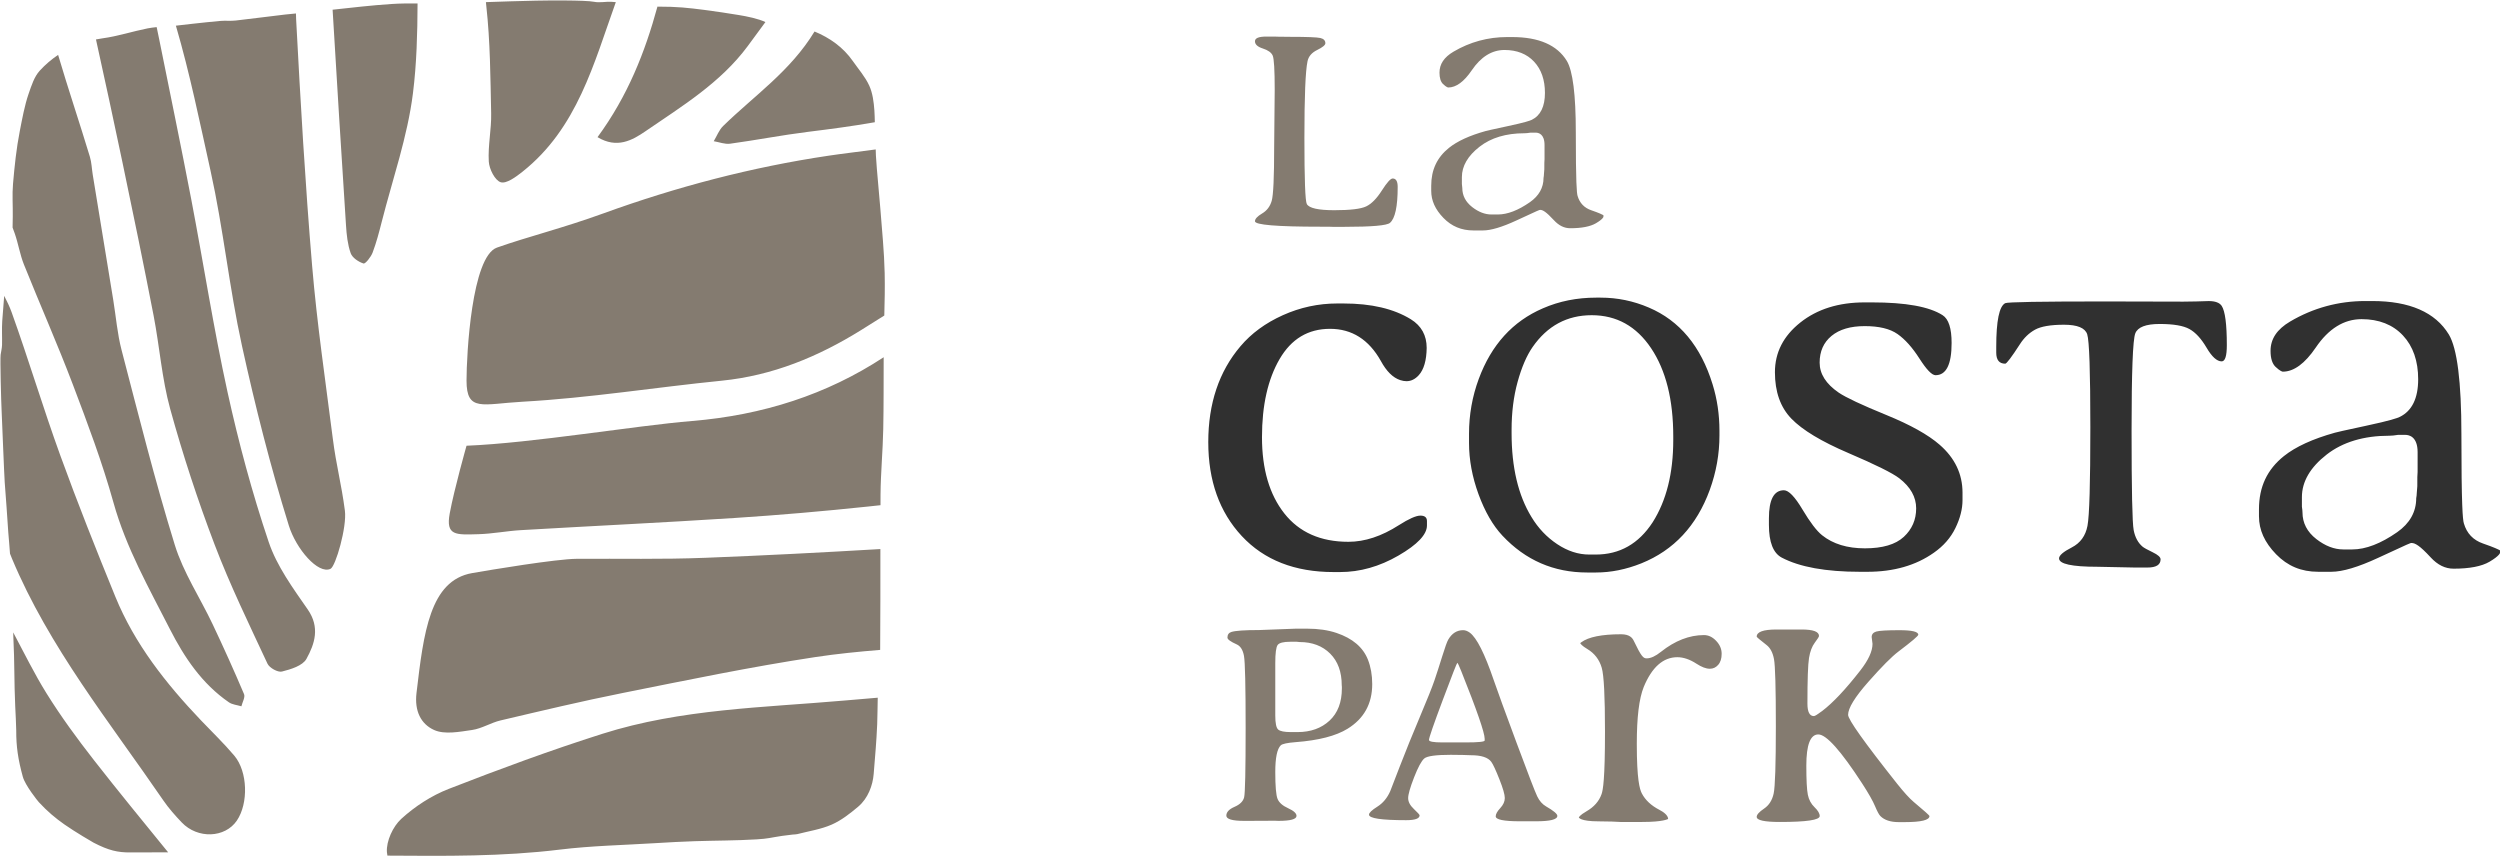
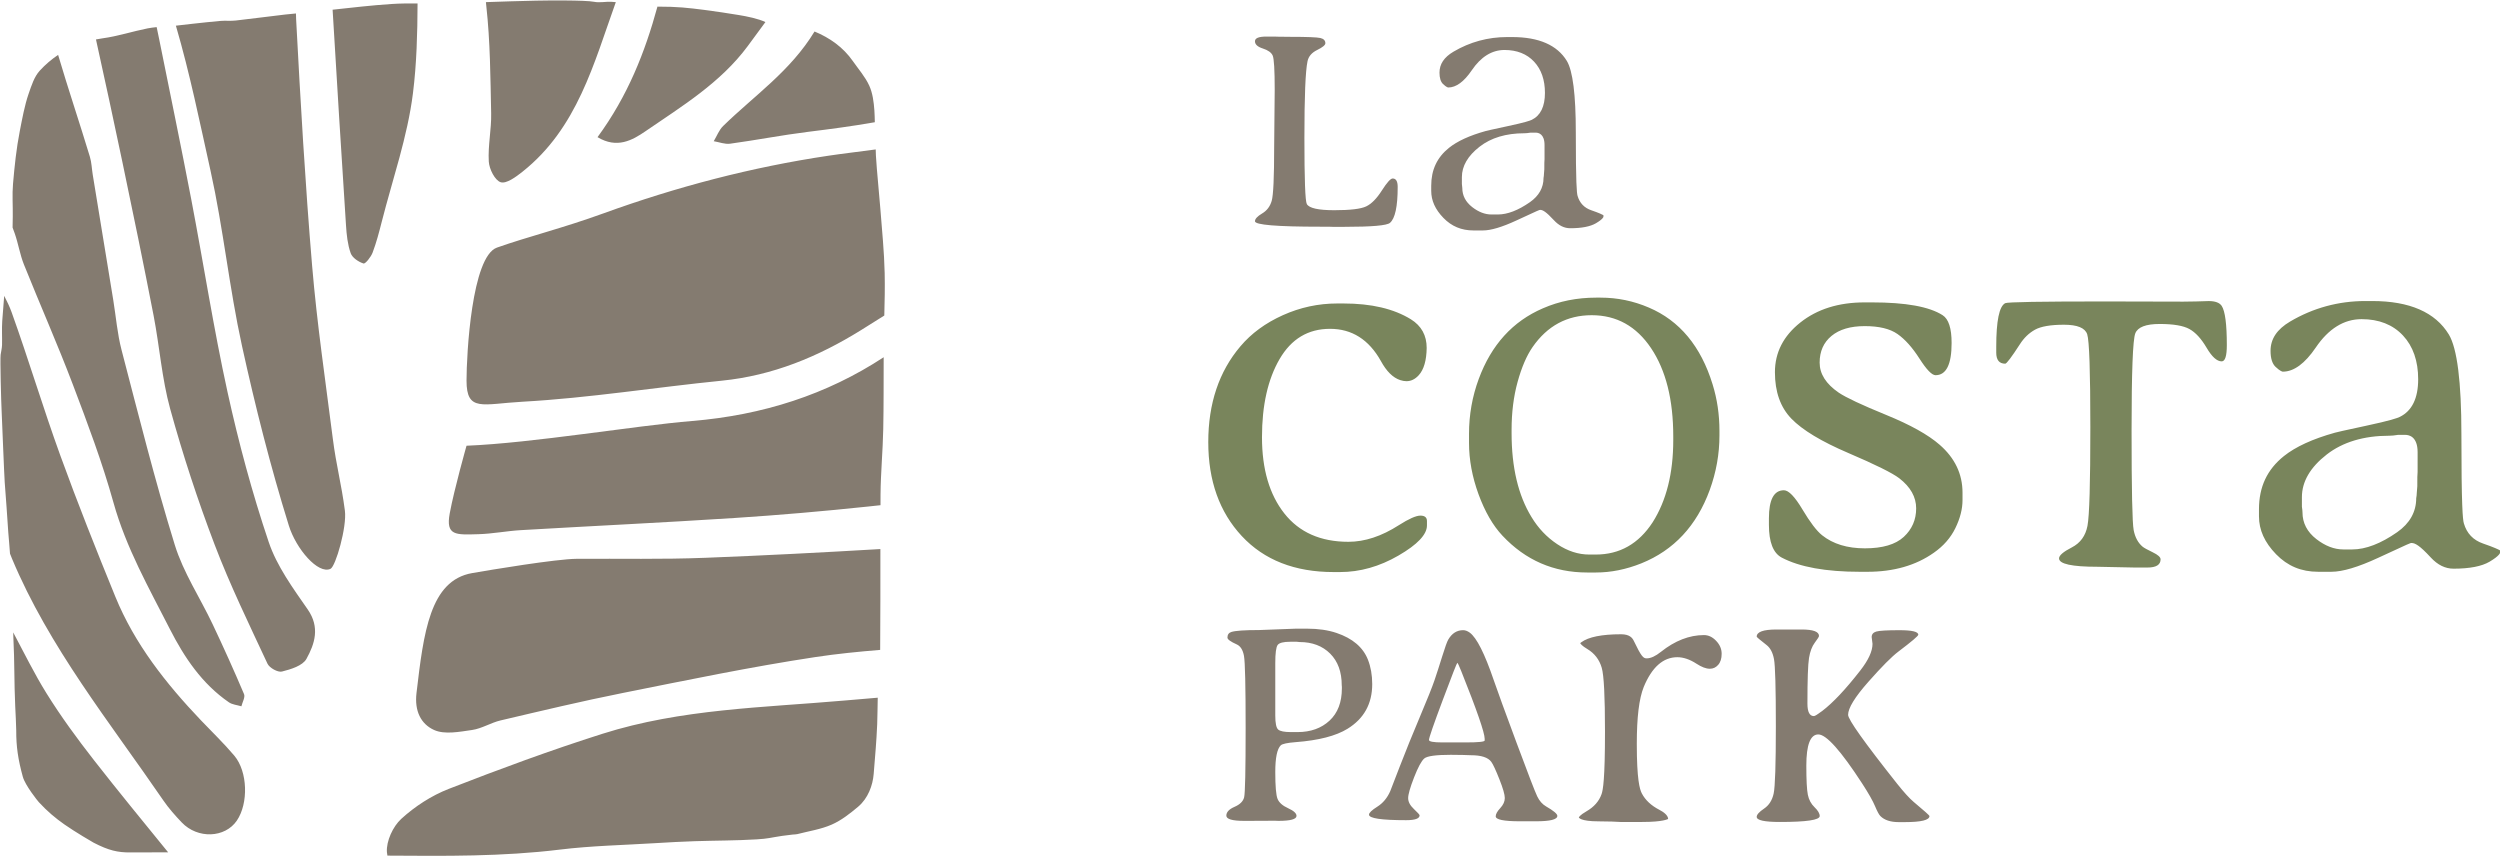
<svg xmlns="http://www.w3.org/2000/svg" viewBox="0 0 170.21 58.32">
  <g transform="translate(-548.035,-268.407)">
    <path fill="#847B70" d="M577.586 318.106 C578.307 318.433 579.318 318.230 580.178 318.107 C580.841 318.011 581.455 317.611 582.117 317.456 C584.886 316.806 587.654 316.143 590.443 315.586 C594.804 314.715 599.164 313.806 603.559 313.141 C605.017 312.920 606.487 312.777 607.960 312.654 C607.978 310.366 607.975 308.077 607.975 305.789 C604.012 306.022 600.047 306.230 596.081 306.383 C593.007 306.502 590.389 306.433 587.308 306.453 C585.898 306.462 581.409 307.210 580.182 307.425 C577.302 307.929 576.877 311.474 576.392 315.589 C576.246 316.823 576.697 317.702 577.586 318.106 Z M580.614 304.777 C581.576 304.750 582.533 304.557 583.496 304.501 C588.348 304.218 593.204 303.987 598.055 303.673 C601.080 303.477 604.103 303.213 607.118 302.896 C607.407 302.865 607.695 302.833 607.983 302.803 C607.984 302.559 607.983 302.315 607.985 302.071 C607.998 300.589 608.141 299.107 608.170 297.624 C608.203 295.993 608.192 294.361 608.199 292.729 C604.327 295.272 599.965 296.672 595.148 297.070 C591.257 297.391 584.321 298.570 579.798 298.754 C579.798 298.754 578.962 301.698 578.655 303.357 C578.371 304.895 579.069 304.820 580.614 304.777 Z M581.475 276.124 C581.499 277.217 581.249 278.320 581.314 279.407 C581.344 279.917 581.733 280.692 582.126 280.814 C582.510 280.934 583.164 280.450 583.599 280.105 C587.342 277.141 588.462 272.728 589.962 268.553 C589.862 268.546 589.761 268.535 589.660 268.530 C589.269 268.509 588.862 268.606 588.486 268.530 C587.876 268.407 585.177 268.439 584.521 268.452 C583.386 268.475 582.252 268.513 581.118 268.552 C581.128 268.645 581.135 268.738 581.146 268.832 C581.414 271.246 581.423 273.691 581.475 276.124 Z M581.872 285.263 C580.148 285.871 579.798 292.537 579.798 294.319 C579.797 296.480 580.882 295.909 583.622 295.757 C588.152 295.505 592.654 294.777 597.175 294.326 C600.648 293.979 603.751 292.690 606.673 290.874 C607.197 290.548 607.719 290.217 608.242 289.890 C608.267 288.926 608.289 287.962 608.267 286.998 C608.234 285.526 608.083 284.057 607.970 282.587 C607.878 281.387 607.743 280.190 607.670 278.988 C607.662 278.853 607.663 278.717 607.657 278.581 C606.592 278.728 605.519 278.848 604.458 279.006 C599.210 279.786 594.093 281.130 589.122 282.933 C586.309 283.954 584.033 284.501 581.872 285.263 Z M591.984 277.341 C594.478 275.630 597.094 274.042 598.939 271.552 C599.344 271.007 599.744 270.458 600.147 269.910 C599.678 269.680 598.882 269.520 598.337 269.431 C597.576 269.307 596.765 269.181 596.002 269.083 C594.858 268.938 594.188 268.858 592.796 268.858 C591.953 271.949 590.783 274.930 588.717 277.745 C590.040 278.542 591.077 277.964 591.984 277.341 Z M596.629 278.021 C597.001 278.083 597.386 278.240 597.743 278.191 C599.514 277.949 601.273 277.605 603.047 277.384 C604.569 277.195 606.092 276.995 607.596 276.729 C607.588 276.463 607.587 276.197 607.567 275.932 C607.526 275.359 607.451 274.753 607.218 274.240 C606.945 273.639 606.487 273.120 606.103 272.570 C605.440 271.619 604.525 270.980 603.492 270.552 C601.850 273.254 599.402 274.904 597.271 276.984 C596.988 277.259 596.840 277.672 596.629 278.021 Z M570.680 269.068 C570.970 273.962 571.276 278.855 571.592 283.747 C571.633 284.387 571.700 285.049 571.911 285.645 C572.022 285.957 572.443 286.239 572.785 286.347 C572.906 286.386 573.290 285.906 573.403 285.606 C573.662 284.922 573.847 284.208 574.028 283.498 C574.768 280.589 575.781 277.714 576.150 274.758 C576.403 272.738 576.456 270.691 576.464 268.641 C575.874 268.638 575.283 268.640 574.695 268.679 C573.354 268.767 572.017 268.923 570.680 269.068 Z M567.230 314.129 C567.836 313.978 568.642 313.732 568.899 313.266 C569.467 312.237 569.831 311.118 568.987 309.902 C567.979 308.450 566.883 306.954 566.329 305.309 C565.203 301.965 564.280 298.536 563.523 295.087 C562.572 290.747 561.893 286.349 561.057 281.983 C560.358 278.335 559.601 274.697 558.868 271.056 C558.814 270.788 558.756 270.521 558.701 270.253 C558.496 270.277 558.290 270.298 558.089 270.338 C557.058 270.543 556.048 270.878 555.010 271.017 C554.860 271.036 554.714 271.066 554.569 271.092 C555.181 273.867 555.782 276.643 556.365 279.424 C557.097 282.911 557.816 286.402 558.494 289.900 C558.902 292.010 559.054 294.185 559.622 296.247 C560.482 299.368 561.495 302.458 562.647 305.486 C563.697 308.246 564.998 310.913 566.247 313.594 C566.379 313.880 566.954 314.198 567.230 314.129 Z M549.040 284.307 C549.281 284.997 549.392 285.735 549.662 286.411 C550.758 289.144 551.951 291.839 552.996 294.591 C554.001 297.238 555.001 299.900 555.760 302.623 C556.619 305.704 558.172 308.435 559.601 311.239 C560.590 313.177 561.788 314.960 563.617 316.221 C563.852 316.384 564.183 316.407 564.470 316.495 C564.537 316.215 564.741 315.877 564.650 315.665 C563.971 314.063 563.255 312.477 562.510 310.904 C561.656 309.099 560.516 307.389 559.934 305.503 C558.582 301.126 557.470 296.674 556.312 292.239 C556.023 291.134 555.932 289.978 555.748 288.846 C555.282 285.998 554.815 283.149 554.349 280.301 C554.283 279.893 554.272 279.470 554.154 279.079 C553.454 276.762 552.676 274.465 551.991 272.144 C551.546 272.445 551.127 272.797 550.743 273.217 C550.365 273.632 550.185 274.214 549.984 274.790 C549.711 275.576 549.542 276.518 549.383 277.327 C549.150 278.507 549.027 279.712 548.922 280.913 C548.856 281.654 548.916 282.407 548.904 283.154 C548.900 283.403 548.898 283.652 548.892 283.901 C548.942 284.037 548.993 284.171 549.040 284.307 Z M586.139 326.253 C588.303 325.988 590.495 325.946 592.675 325.811 C593.559 325.756 594.444 325.709 595.328 325.679 C596.733 325.633 598.140 325.640 599.542 325.555 C600.370 325.505 600.448 325.443 601.272 325.319 C601.273 325.329 602.015 325.216 602.016 325.226 C602.118 325.217 602.224 325.221 602.322 325.196 C603.105 324.993 603.925 324.872 604.657 324.551 C605.311 324.265 605.903 323.800 606.456 323.335 C607.138 322.762 607.459 321.870 607.519 321.098 C607.627 319.730 607.702 318.994 607.758 317.713 C607.774 317.349 607.787 316.274 607.795 315.909 C607.047 315.972 606.300 316.035 605.552 316.100 C600.015 316.585 594.413 316.667 589.059 318.364 C585.527 319.484 582.043 320.772 578.589 322.117 C577.415 322.574 576.284 323.309 575.354 324.159 C574.789 324.675 574.326 325.676 574.377 326.421 C574.382 326.501 574.399 326.581 574.412 326.661 C578.325 326.688 582.236 326.730 586.139 326.253 Z M564.078 269.805 C563.734 269.843 563.382 269.802 563.037 269.832 C561.954 269.926 560.053 270.151 560.010 270.155 C560.968 273.434 561.630 276.703 562.369 280.032 C563.243 283.971 563.644 288.014 564.510 291.955 C565.413 296.068 566.448 300.163 567.699 304.187 C568.196 305.788 569.698 307.526 570.536 307.136 C570.888 306.972 571.661 304.281 571.517 303.177 C571.277 301.332 570.928 300.110 570.693 298.265 C570.195 294.350 569.617 290.441 569.286 286.512 C568.816 280.926 568.493 275.325 568.197 269.725 C568.190 269.592 568.190 269.458 568.184 269.324 C567.938 269.348 567.693 269.369 567.448 269.397 C566.323 269.526 565.203 269.680 564.078 269.805 Z M551.197 315.604 C550.368 314.271 549.677 312.854 548.935 311.465 C548.938 311.582 548.939 311.699 548.945 311.815 C549.031 313.505 548.994 314.805 549.071 316.494 C549.085 316.820 549.142 317.836 549.140 318.142 C549.135 319.232 549.267 320.124 549.589 321.294 C549.751 321.880 550.601 322.938 550.680 323.022 C551.262 323.654 551.811 324.111 552.418 324.537 C553.160 325.057 554.347 325.748 554.409 325.780 C555.446 326.317 556.060 326.448 556.895 326.444 C557.680 326.439 558.488 326.446 559.482 326.436 C557.789 324.355 556.087 322.281 554.436 320.167 C553.289 318.698 552.180 317.186 551.197 315.604 Z M564.161 324.276 C564.956 323.105 564.907 320.946 563.985 319.853 C563.276 319.013 562.477 318.247 561.717 317.449 C559.333 314.945 557.204 312.253 555.885 309.025 C554.584 305.841 553.312 302.643 552.139 299.411 C550.969 296.186 549.986 292.894 548.826 289.665 C548.688 289.282 548.510 288.913 548.320 288.548 C548.270 289.121 548.226 289.694 548.187 290.268 C548.151 290.808 548.188 291.353 548.174 291.896 C548.167 292.117 548.110 292.337 548.078 292.558 C548.035 292.846 548.114 295.800 548.145 296.376 C548.159 296.649 548.325 300.868 548.356 301.245 C548.456 302.500 548.513 303.401 548.599 304.657 C548.624 305.021 548.691 305.659 548.716 306.102 C548.762 306.215 548.805 306.330 548.852 306.442 C551.377 312.473 555.499 317.569 559.167 322.920 C559.530 323.449 559.965 323.935 560.408 324.401 C561.489 325.537 563.354 325.464 564.161 324.276 Z" />
    <path fill="#847B70" d="M634.011 271.708 C633.655 271.594 633.478 271.430 633.478 271.217 C633.478 271.003 633.734 270.897 634.247 270.897 L634.795 270.897 L635.072 270.906 L635.898 270.915 C637.023 270.915 637.700 270.942 637.929 270.994 C638.157 271.047 638.271 271.166 638.271 271.351 C638.271 271.475 638.086 271.628 637.715 271.810 C637.344 271.992 637.125 272.247 637.057 272.575 C636.915 273.243 636.844 274.983 636.844 277.796 C636.844 280.608 636.899 282.111 637.010 282.302 C637.171 282.581 637.794 282.719 638.879 282.719 C639.964 282.719 640.687 282.633 641.049 282.460 C641.411 282.287 641.766 281.927 642.115 281.380 C642.464 280.833 642.710 280.559 642.853 280.559 C643.081 280.559 643.195 280.750 643.195 281.134 C643.195 282.469 643.019 283.285 642.667 283.582 C642.457 283.761 641.428 283.851 639.579 283.851 L638.754 283.851 L638.475 283.842 L637.929 283.842 C634.961 283.842 633.478 283.718 633.478 283.471 C633.478 283.310 633.640 283.134 633.964 282.942 C634.289 282.750 634.507 282.463 634.618 282.080 C634.729 281.696 634.785 280.479 634.785 278.426 L634.822 274.522 C634.822 273.169 634.776 272.389 634.683 272.186 C634.590 271.982 634.366 271.822 634.011 271.708 Z M652.214 277.442 C652.064 277.467 651.931 277.480 651.814 277.480 C650.575 277.480 649.551 277.788 648.771 278.395 C647.971 279.017 647.566 279.713 647.566 280.465 L647.566 280.932 C647.586 281.066 647.594 281.144 647.594 281.206 C647.594 281.721 647.821 282.159 648.270 282.507 C648.700 282.841 649.139 283.010 649.576 283.010 L650.016 283.010 C650.667 283.010 651.401 282.728 652.199 282.171 C652.813 281.741 653.125 281.185 653.125 280.520 C653.142 280.432 653.152 280.336 653.152 280.273 L653.178 279.934 L653.180 279.490 L653.193 279.242 L653.193 278.282 C653.193 277.521 652.776 277.439 652.597 277.439 L652.233 277.439 L652.214 277.442 M648.354 284.097 C647.536 284.097 646.867 283.818 646.309 283.243 C645.750 282.666 645.478 282.063 645.478 281.398 L645.478 281.055 C645.478 279.969 645.875 279.123 646.692 278.469 C647.259 278.015 648.094 277.633 649.174 277.332 C649.260 277.307 649.588 277.230 650.669 276.999 C651.875 276.742 652.194 276.627 652.329 276.563 C652.921 276.272 653.221 275.656 653.221 274.733 C653.221 273.847 652.972 273.131 652.483 272.607 C651.990 272.078 651.312 271.810 650.469 271.810 C649.610 271.810 648.860 272.275 648.239 273.192 C647.712 273.969 647.174 274.364 646.639 274.364 C646.628 274.364 646.521 274.357 646.282 274.128 C646.122 273.975 646.041 273.714 646.041 273.354 C646.041 272.771 646.352 272.304 646.993 271.926 C648.113 271.265 649.342 270.930 650.647 270.930 L650.990 270.930 C652.805 270.930 654.057 271.478 654.713 272.558 C655.117 273.230 655.322 274.861 655.322 277.403 C655.322 280.892 655.387 281.554 655.442 281.741 C655.583 282.228 655.898 282.560 656.377 282.723 C656.913 282.909 657.123 283.010 657.203 283.057 L657.203 283.169 C657.203 283.171 657.189 283.315 656.690 283.608 C656.308 283.832 655.721 283.946 654.944 283.946 C654.534 283.946 654.170 283.767 653.830 283.398 C653.292 282.816 653.069 282.697 652.899 282.697 C652.833 282.697 652.833 282.697 651.274 283.419 C650.304 283.869 649.538 284.097 649.000 284.097 L648.354 284.097 Z" />
-     <path fill="#303030" d="M645.169 292.095 C645.157 292.949 644.977 293.568 644.631 293.951 C644.383 294.224 644.104 294.360 643.796 294.360 C643.659 294.360 643.517 294.335 643.368 294.286 C642.873 294.125 642.434 293.691 642.050 292.986 C641.233 291.526 640.079 290.795 638.588 290.795 C637.096 290.795 635.952 291.482 635.153 292.856 C634.355 294.230 633.956 296.003 633.956 298.175 C633.956 300.347 634.463 302.077 635.478 303.364 C636.493 304.651 637.947 305.295 639.841 305.295 C640.955 305.295 642.100 304.917 643.276 304.162 C643.956 303.729 644.445 303.512 644.742 303.512 C645.039 303.512 645.188 303.636 645.188 303.884 L645.188 304.181 C645.188 304.799 644.541 305.483 643.248 306.232 C641.954 306.981 640.627 307.355 639.266 307.355 L638.839 307.355 C636.190 307.355 634.105 306.538 632.582 304.905 C631.060 303.271 630.299 301.139 630.299 298.509 C630.299 295.879 631.029 293.704 632.489 291.984 C633.232 291.105 634.194 290.399 635.376 289.867 C636.558 289.335 637.792 289.069 639.080 289.069 L639.507 289.069 C641.401 289.069 642.929 289.428 644.093 290.145 C644.810 290.591 645.169 291.241 645.169 292.095 Z M656.239 306.163 L656.681 306.163 C658.310 306.163 659.600 305.431 660.554 303.967 C661.489 302.494 661.957 300.627 661.957 298.366 L661.957 298.119 C661.957 295.615 661.454 293.614 660.449 292.115 C659.444 290.616 658.097 289.867 656.408 289.867 C654.727 289.867 653.384 290.590 652.379 292.037 C651.972 292.626 651.632 293.417 651.359 294.409 C651.086 295.401 650.950 296.486 650.950 297.664 L650.950 297.898 C650.950 300.228 651.400 302.130 652.301 303.603 C652.760 304.365 653.345 304.983 654.056 305.455 C654.766 305.927 655.493 306.163 656.239 306.163 M665.102 298.054 C665.102 299.319 664.881 300.558 664.439 301.771 C663.547 304.205 661.996 305.869 659.787 306.761 C658.747 307.177 657.716 307.385 656.693 307.385 L656.096 307.385 C653.817 307.385 651.894 306.548 650.326 304.876 C649.676 304.183 649.135 303.245 648.701 302.063 C648.268 300.880 648.052 299.713 648.052 298.561 L648.052 297.937 C648.052 296.646 648.273 295.403 648.714 294.207 C649.572 291.885 651.028 290.282 653.081 289.399 C654.190 288.914 655.398 288.671 656.706 288.671 L657.006 288.671 C658.149 288.671 659.245 288.896 660.294 289.347 C662.390 290.239 663.837 291.981 664.634 294.571 C664.946 295.576 665.102 296.633 665.102 297.742 L665.102 298.054 Z M681.651 301.953 L681.651 302.454 C681.651 303.061 681.490 303.695 681.168 304.357 C680.846 305.019 680.358 305.579 679.702 306.037 C678.476 306.904 676.966 307.337 675.172 307.337 L674.671 307.337 C672.344 307.337 670.568 307.015 669.343 306.371 C668.761 306.062 668.470 305.320 668.470 304.144 L668.470 303.698 C668.470 302.423 668.810 301.786 669.491 301.786 C669.813 301.786 670.234 302.222 670.754 303.095 C671.274 303.967 671.719 304.552 672.091 304.849 C672.833 305.443 673.805 305.740 675.005 305.740 C676.205 305.740 677.087 305.480 677.651 304.961 C678.213 304.441 678.495 303.794 678.495 303.020 C678.495 302.247 678.112 301.563 677.344 300.969 C676.874 300.610 675.720 300.038 673.882 299.252 C672.044 298.466 670.750 297.686 670.002 296.913 C669.252 296.139 668.879 295.084 668.879 293.747 C668.879 292.410 669.454 291.284 670.605 290.368 C671.756 289.453 673.216 288.995 674.986 288.995 L675.487 288.995 C677.790 288.995 679.392 289.286 680.296 289.867 C680.704 290.127 680.908 290.758 680.908 291.761 C680.908 293.221 680.543 293.952 679.813 293.952 C679.566 293.952 679.201 293.574 678.718 292.819 C678.235 292.064 677.737 291.507 677.223 291.148 C676.710 290.789 675.967 290.610 674.996 290.610 C674.024 290.610 673.269 290.833 672.731 291.278 C672.192 291.724 671.923 292.330 671.923 293.097 C671.923 293.865 672.356 294.546 673.223 295.140 C673.717 295.474 674.791 295.978 676.443 296.653 C678.096 297.327 679.312 298.005 680.092 298.686 C681.131 299.589 681.651 300.678 681.651 301.953 Z M688.223 306.423 C688.223 306.224 688.513 305.974 689.094 305.676 C689.674 305.377 690.030 304.887 690.159 304.207 C690.290 303.527 690.354 301.292 690.354 297.501 C690.354 293.711 690.283 291.600 690.140 291.166 C689.997 290.733 689.471 290.516 688.561 290.516 C687.651 290.516 686.993 290.629 686.586 290.854 C686.178 291.080 685.836 291.409 685.559 291.842 C684.987 292.726 684.653 293.168 684.559 293.168 C684.151 293.168 683.947 292.916 683.947 292.414 L683.947 292.024 C683.947 290.248 684.151 289.256 684.559 289.048 C684.714 288.970 686.976 288.931 691.342 288.931 L696.683 288.944 C696.969 288.944 697.259 288.940 697.554 288.931 L698.411 288.905 C698.853 288.905 699.148 289.013 699.295 289.230 C699.529 289.585 699.646 290.478 699.646 291.907 C699.646 292.643 699.529 293.011 699.295 293.011 C698.975 293.011 698.632 292.702 698.269 292.083 C697.905 291.463 697.515 291.038 697.099 290.809 C696.683 290.579 696.008 290.465 695.072 290.465 C694.136 290.465 693.584 290.677 693.415 291.101 C693.246 291.526 693.161 293.741 693.161 297.748 C693.161 301.756 693.209 304.006 693.304 304.500 C693.399 304.993 693.603 305.370 693.915 305.630 C694.011 305.708 694.238 305.834 694.597 306.007 C694.957 306.180 695.136 306.341 695.136 306.488 C695.136 306.860 694.838 307.047 694.240 307.047 L693.382 307.047 L690.835 306.995 C689.094 306.995 688.223 306.804 688.223 306.423 Z M711.265 298.020 C711.055 298.055 710.868 298.073 710.705 298.073 C708.971 298.073 707.537 298.504 706.445 299.354 C705.325 300.225 704.758 301.200 704.758 302.252 L704.758 302.905 C704.786 303.093 704.797 303.202 704.797 303.290 C704.797 304.011 705.115 304.624 705.743 305.111 C706.345 305.578 706.961 305.815 707.573 305.815 L708.188 305.815 C709.099 305.815 710.127 305.420 711.244 304.641 C712.103 304.038 712.540 303.260 712.540 302.329 C712.564 302.205 712.578 302.072 712.578 301.983 L712.615 301.509 L712.617 300.887 L712.635 300.539 L712.636 299.196 C712.636 298.130 712.052 298.015 711.801 298.015 L711.292 298.015 L711.265 298.020 M705.862 307.336 C704.716 307.336 703.780 306.945 702.999 306.141 C702.215 305.333 701.835 304.488 701.835 303.559 L701.835 303.078 C701.835 301.557 702.390 300.373 703.534 299.458 C704.328 298.823 705.498 298.287 707.009 297.866 C707.129 297.831 707.588 297.724 709.103 297.400 C710.790 297.040 711.236 296.879 711.426 296.789 C712.255 296.382 712.674 295.520 712.674 294.228 C712.674 292.987 712.327 291.985 711.641 291.251 C710.951 290.511 710.002 290.136 708.822 290.136 C707.619 290.136 706.569 290.787 705.701 292.070 C704.962 293.159 704.209 293.711 703.460 293.711 C703.444 293.711 703.296 293.701 702.961 293.381 C702.737 293.166 702.623 292.802 702.623 292.297 C702.623 291.481 703.059 290.827 703.956 290.298 C705.524 289.373 707.245 288.903 709.072 288.903 L709.552 288.903 C712.092 288.903 713.845 289.670 714.763 291.183 C715.330 292.124 715.617 294.406 715.617 297.966 C715.617 302.850 715.707 303.777 715.784 304.039 C715.981 304.721 716.422 305.184 717.093 305.413 C717.843 305.673 718.137 305.815 718.250 305.881 L718.250 306.038 C718.250 306.040 718.229 306.242 717.531 306.652 C716.997 306.966 716.174 307.125 715.087 307.125 C714.513 307.125 714.003 306.874 713.527 306.358 C712.775 305.543 712.461 305.376 712.223 305.376 C712.131 305.376 712.131 305.376 709.949 306.387 C708.591 307.017 707.520 307.336 706.765 307.336 L705.862 307.336 Z" />
+     <path fill="#79855C" d="M645.169 292.095 C645.157 292.949 644.977 293.568 644.631 293.951 C644.383 294.224 644.104 294.360 643.796 294.360 C643.659 294.360 643.517 294.335 643.368 294.286 C642.873 294.125 642.434 293.691 642.050 292.986 C641.233 291.526 640.079 290.795 638.588 290.795 C637.096 290.795 635.952 291.482 635.153 292.856 C634.355 294.230 633.956 296.003 633.956 298.175 C633.956 300.347 634.463 302.077 635.478 303.364 C636.493 304.651 637.947 305.295 639.841 305.295 C640.955 305.295 642.100 304.917 643.276 304.162 C643.956 303.729 644.445 303.512 644.742 303.512 C645.039 303.512 645.188 303.636 645.188 303.884 L645.188 304.181 C645.188 304.799 644.541 305.483 643.248 306.232 C641.954 306.981 640.627 307.355 639.266 307.355 L638.839 307.355 C636.190 307.355 634.105 306.538 632.582 304.905 C631.060 303.271 630.299 301.139 630.299 298.509 C630.299 295.879 631.029 293.704 632.489 291.984 C633.232 291.105 634.194 290.399 635.376 289.867 C636.558 289.335 637.792 289.069 639.080 289.069 L639.507 289.069 C641.401 289.069 642.929 289.428 644.093 290.145 C644.810 290.591 645.169 291.241 645.169 292.095 Z M656.239 306.163 L656.681 306.163 C658.310 306.163 659.600 305.431 660.554 303.967 C661.489 302.494 661.957 300.627 661.957 298.366 L661.957 298.119 C661.957 295.615 661.454 293.614 660.449 292.115 C659.444 290.616 658.097 289.867 656.408 289.867 C654.727 289.867 653.384 290.590 652.379 292.037 C651.972 292.626 651.632 293.417 651.359 294.409 C651.086 295.401 650.950 296.486 650.950 297.664 L650.950 297.898 C650.950 300.228 651.400 302.130 652.301 303.603 C652.760 304.365 653.345 304.983 654.056 305.455 C654.766 305.927 655.493 306.163 656.239 306.163 M665.102 298.054 C665.102 299.319 664.881 300.558 664.439 301.771 C663.547 304.205 661.996 305.869 659.787 306.761 C658.747 307.177 657.716 307.385 656.693 307.385 L656.096 307.385 C653.817 307.385 651.894 306.548 650.326 304.876 C649.676 304.183 649.135 303.245 648.701 302.063 C648.268 300.880 648.052 299.713 648.052 298.561 L648.052 297.937 C648.052 296.646 648.273 295.403 648.714 294.207 C649.572 291.885 651.028 290.282 653.081 289.399 C654.190 288.914 655.398 288.671 656.706 288.671 L657.006 288.671 C658.149 288.671 659.245 288.896 660.294 289.347 C662.390 290.239 663.837 291.981 664.634 294.571 C664.946 295.576 665.102 296.633 665.102 297.742 L665.102 298.054 Z M681.651 301.953 L681.651 302.454 C681.651 303.061 681.490 303.695 681.168 304.357 C680.846 305.019 680.358 305.579 679.702 306.037 C678.476 306.904 676.966 307.337 675.172 307.337 L674.671 307.337 C672.344 307.337 670.568 307.015 669.343 306.371 C668.761 306.062 668.470 305.320 668.470 304.144 L668.470 303.698 C668.470 302.423 668.810 301.786 669.491 301.786 C669.813 301.786 670.234 302.222 670.754 303.095 C671.274 303.967 671.719 304.552 672.091 304.849 C672.833 305.443 673.805 305.740 675.005 305.740 C676.205 305.740 677.087 305.480 677.651 304.961 C678.213 304.441 678.495 303.794 678.495 303.020 C678.495 302.247 678.112 301.563 677.344 300.969 C676.874 300.610 675.720 300.038 673.882 299.252 C672.044 298.466 670.750 297.686 670.002 296.913 C669.252 296.139 668.879 295.084 668.879 293.747 C668.879 292.410 669.454 291.284 670.605 290.368 C671.756 289.453 673.216 288.995 674.986 288.995 L675.487 288.995 C677.790 288.995 679.392 289.286 680.296 289.867 C680.704 290.127 680.908 290.758 680.908 291.761 C680.908 293.221 680.543 293.952 679.813 293.952 C679.566 293.952 679.201 293.574 678.718 292.819 C678.235 292.064 677.737 291.507 677.223 291.148 C676.710 290.789 675.967 290.610 674.996 290.610 C674.024 290.610 673.269 290.833 672.731 291.278 C672.192 291.724 671.923 292.330 671.923 293.097 C671.923 293.865 672.356 294.546 673.223 295.140 C673.717 295.474 674.791 295.978 676.443 296.653 C678.096 297.327 679.312 298.005 680.092 298.686 C681.131 299.589 681.651 300.678 681.651 301.953 Z M688.223 306.423 C688.223 306.224 688.513 305.974 689.094 305.676 C689.674 305.377 690.030 304.887 690.159 304.207 C690.290 303.527 690.354 301.292 690.354 297.501 C690.354 293.711 690.283 291.600 690.140 291.166 C689.997 290.733 689.471 290.516 688.561 290.516 C687.651 290.516 686.993 290.629 686.586 290.854 C686.178 291.080 685.836 291.409 685.559 291.842 C684.987 292.726 684.653 293.168 684.559 293.168 C684.151 293.168 683.947 292.916 683.947 292.414 L683.947 292.024 C683.947 290.248 684.151 289.256 684.559 289.048 C684.714 288.970 686.976 288.931 691.342 288.931 L696.683 288.944 C696.969 288.944 697.259 288.940 697.554 288.931 L698.411 288.905 C698.853 288.905 699.148 289.013 699.295 289.230 C699.529 289.585 699.646 290.478 699.646 291.907 C699.646 292.643 699.529 293.011 699.295 293.011 C698.975 293.011 698.632 292.702 698.269 292.083 C697.905 291.463 697.515 291.038 697.099 290.809 C696.683 290.579 696.008 290.465 695.072 290.465 C694.136 290.465 693.584 290.677 693.415 291.101 C693.246 291.526 693.161 293.741 693.161 297.748 C693.161 301.756 693.209 304.006 693.304 304.500 C693.399 304.993 693.603 305.370 693.915 305.630 C694.011 305.708 694.238 305.834 694.597 306.007 C694.957 306.180 695.136 306.341 695.136 306.488 C695.136 306.860 694.838 307.047 694.240 307.047 L693.382 307.047 L690.835 306.995 C689.094 306.995 688.223 306.804 688.223 306.423 Z M711.265 298.020 C711.055 298.055 710.868 298.073 710.705 298.073 C708.971 298.073 707.537 298.504 706.445 299.354 C705.325 300.225 704.758 301.200 704.758 302.252 L704.758 302.905 C704.786 303.093 704.797 303.202 704.797 303.290 C704.797 304.011 705.115 304.624 705.743 305.111 C706.345 305.578 706.961 305.815 707.573 305.815 L708.188 305.815 C709.099 305.815 710.127 305.420 711.244 304.641 C712.103 304.038 712.540 303.260 712.540 302.329 C712.564 302.205 712.578 302.072 712.578 301.983 L712.615 301.509 L712.617 300.887 L712.635 300.539 L712.636 299.196 C712.636 298.130 712.052 298.015 711.801 298.015 L711.292 298.015 L711.265 298.020 M705.862 307.336 C704.716 307.336 703.780 306.945 702.999 306.141 C702.215 305.333 701.835 304.488 701.835 303.559 L701.835 303.078 C701.835 301.557 702.390 300.373 703.534 299.458 C704.328 298.823 705.498 298.287 707.009 297.866 C707.129 297.831 707.588 297.724 709.103 297.400 C710.790 297.040 711.236 296.879 711.426 296.789 C712.255 296.382 712.674 295.520 712.674 294.228 C712.674 292.987 712.327 291.985 711.641 291.251 C710.951 290.511 710.002 290.136 708.822 290.136 C707.619 290.136 706.569 290.787 705.701 292.070 C704.962 293.159 704.209 293.711 703.460 293.711 C703.444 293.711 703.296 293.701 702.961 293.381 C702.737 293.166 702.623 292.802 702.623 292.297 C702.623 291.481 703.059 290.827 703.956 290.298 C705.524 289.373 707.245 288.903 709.072 288.903 L709.552 288.903 C712.092 288.903 713.845 289.670 714.763 291.183 C715.330 292.124 715.617 294.406 715.617 297.966 C715.617 302.850 715.707 303.777 715.784 304.039 C715.981 304.721 716.422 305.184 717.093 305.413 C717.843 305.673 718.137 305.815 718.250 305.881 L718.250 306.038 C718.250 306.040 718.229 306.242 717.531 306.652 C716.997 306.966 716.174 307.125 715.087 307.125 C714.513 307.125 714.003 306.874 713.527 306.358 C712.775 305.543 712.461 305.376 712.223 305.376 C712.131 305.376 712.131 305.376 709.949 306.387 C708.591 307.017 707.520 307.336 706.765 307.336 L705.862 307.336 Z" />
    <path fill="#847B70" d="M634.861 313.556 L634.861 317.123 C634.861 317.649 634.928 317.968 635.063 318.081 C635.198 318.193 635.481 318.250 635.913 318.250 L636.382 318.250 C637.270 318.250 637.995 317.990 638.555 317.471 C639.115 316.951 639.395 316.219 639.395 315.274 L639.395 315.171 L639.386 315.067 C639.386 314.154 639.123 313.434 638.598 312.908 C638.072 312.383 637.377 312.120 636.514 312.120 L636.326 312.101 L635.875 312.101 C635.418 312.101 635.135 312.173 635.025 312.317 C634.916 312.461 634.861 312.874 634.861 313.556 M634.861 320.967 C634.861 321.934 634.913 322.544 635.016 322.798 C635.119 323.051 635.360 323.264 635.739 323.436 C636.118 323.608 636.307 323.782 636.307 323.957 C636.307 324.182 635.897 324.295 635.077 324.295 L634.833 324.286 L632.965 324.295 L632.740 324.295 C631.932 324.295 631.529 324.176 631.529 323.939 C631.529 323.701 631.713 323.502 632.082 323.342 C632.452 323.183 632.671 322.967 632.740 322.695 C632.808 322.422 632.843 320.852 632.843 317.982 C632.843 315.113 632.805 313.473 632.730 313.063 C632.655 312.654 632.489 312.392 632.233 312.279 C631.814 312.092 631.604 311.938 631.604 311.819 C631.604 311.619 631.692 311.491 631.867 311.435 C632.142 311.347 632.774 311.303 633.763 311.303 L634.749 311.266 C635.412 311.241 635.747 311.228 635.753 311.228 L636.260 311.209 L637.029 311.209 C637.787 311.209 638.453 311.306 639.029 311.500 C640.124 311.870 640.837 312.477 641.170 313.321 C641.364 313.816 641.461 314.370 641.461 314.983 C641.461 316.322 640.900 317.336 639.780 318.025 C638.991 318.512 637.815 318.816 636.251 318.935 C635.681 318.979 635.343 319.051 635.236 319.151 C634.986 319.395 634.861 320.000 634.861 320.967 Z M649.118 318.822 L649.118 318.709 C649.118 318.296 648.586 316.760 647.522 314.100 C647.372 313.725 647.283 313.537 647.254 313.537 C647.226 313.537 646.898 314.376 646.269 316.053 C645.640 317.730 645.325 318.641 645.325 318.785 C645.325 318.897 645.626 318.954 646.226 318.954 L647.841 318.954 C648.692 318.954 649.118 318.910 649.118 318.822 M641.242 323.872 C641.242 323.747 641.431 323.566 641.810 323.328 C642.188 323.090 642.481 322.740 642.687 322.276 C642.694 322.258 642.906 321.706 643.326 320.620 C643.745 319.534 644.206 318.395 644.710 317.203 C645.214 316.011 645.544 315.184 645.701 314.724 C645.857 314.264 646.032 313.722 646.226 313.096 C646.420 312.470 646.558 312.088 646.640 311.950 C646.890 311.525 647.227 311.312 647.653 311.312 C647.797 311.312 647.948 311.369 648.104 311.481 C648.573 311.825 649.118 312.905 649.737 314.720 C649.981 315.433 650.498 316.851 651.286 318.972 C652.075 321.094 652.544 322.311 652.694 322.624 C652.844 322.937 653.045 323.165 653.295 323.309 C653.808 323.604 654.065 323.819 654.065 323.957 C654.065 324.201 653.583 324.323 652.619 324.323 L651.511 324.323 C650.416 324.323 649.869 324.210 649.869 323.985 C649.869 323.835 649.972 323.649 650.178 323.427 C650.385 323.204 650.488 322.976 650.488 322.741 C650.488 322.506 650.365 322.078 650.117 321.455 C649.870 320.832 649.687 320.440 649.568 320.277 C649.349 319.977 648.889 319.826 648.188 319.826 L647.644 319.808 C647.456 319.802 647.178 319.798 646.809 319.798 C645.801 319.798 645.200 319.881 645.006 320.047 C644.812 320.213 644.581 320.642 644.311 321.333 C644.042 322.025 643.908 322.496 643.908 322.746 C643.908 322.996 644.037 323.243 644.297 323.487 C644.557 323.732 644.687 323.876 644.687 323.919 C644.687 324.138 644.380 324.248 643.767 324.248 C642.084 324.248 641.242 324.123 641.242 323.872 Z M671.017 320.531 C671.017 321.514 671.051 322.175 671.120 322.516 C671.189 322.858 671.341 323.141 671.576 323.366 C671.810 323.591 671.928 323.792 671.928 323.967 C671.928 324.236 671.026 324.370 669.224 324.370 C668.166 324.370 667.638 324.255 667.638 324.023 C667.638 323.873 667.805 323.685 668.140 323.460 C668.475 323.234 668.692 322.894 668.792 322.437 C668.892 321.980 668.942 320.450 668.942 317.846 C668.942 315.243 668.900 313.721 668.815 313.279 C668.731 312.838 668.564 312.520 668.313 312.326 C667.863 311.976 667.638 311.785 667.638 311.754 C667.638 311.428 668.088 311.266 668.989 311.266 L670.698 311.266 C671.486 311.266 671.880 311.413 671.880 311.707 C671.880 311.757 671.785 311.909 671.594 312.162 C671.403 312.416 671.272 312.763 671.200 313.204 C671.128 313.645 671.092 314.683 671.092 316.316 C671.092 316.879 671.239 317.161 671.533 317.161 C671.602 317.161 671.790 317.045 672.097 316.814 C672.829 316.257 673.692 315.340 674.687 314.063 C675.244 313.350 675.523 312.743 675.523 312.242 L675.466 311.782 C675.466 311.594 675.570 311.469 675.776 311.406 C675.983 311.344 676.512 311.313 677.363 311.313 C678.214 311.313 678.639 311.416 678.639 311.622 C678.639 311.704 678.189 312.086 677.287 312.768 C676.837 313.106 676.153 313.794 675.236 314.833 C674.319 315.872 673.861 316.620 673.861 317.077 C673.861 317.396 674.972 318.957 677.194 321.761 C677.663 322.349 678.038 322.762 678.320 323.000 C679.040 323.601 679.400 323.923 679.400 323.967 C679.400 324.242 678.840 324.380 677.719 324.380 L677.306 324.380 C676.749 324.380 676.333 324.242 676.058 323.967 C675.964 323.873 675.844 323.649 675.696 323.296 C675.549 322.942 675.257 322.427 674.819 321.751 C673.373 319.524 672.378 318.410 671.834 318.410 C671.289 318.410 671.017 319.117 671.017 320.531 Z M658.350 324.370 L657.776 324.342 L656.897 324.328 C655.598 324.328 655.530 324.065 655.529 324.059 C655.530 324.059 655.574 323.915 656.049 323.644 C656.560 323.350 656.905 322.958 657.075 322.477 C657.176 322.192 657.309 321.440 657.309 318.219 C657.309 315.806 657.237 314.384 657.087 313.870 C656.925 313.314 656.593 312.884 656.101 312.592 C655.744 312.380 655.648 312.245 655.622 312.193 C655.635 312.185 655.659 312.163 655.698 312.134 C656.186 311.773 657.096 311.590 658.406 311.590 C658.988 311.590 659.176 311.843 659.267 312.033 C659.790 313.127 659.923 313.231 660.145 313.231 C660.425 313.231 660.744 313.085 661.120 312.785 C662.070 312.029 663.054 311.646 664.044 311.646 C664.352 311.646 664.623 311.773 664.874 312.035 C665.129 312.302 665.252 312.590 665.252 312.918 C665.252 313.249 665.172 313.499 665.008 313.681 C664.850 313.856 664.671 313.938 664.443 313.938 C664.191 313.938 663.886 313.822 663.538 313.595 C663.086 313.301 662.648 313.152 662.234 313.152 C661.271 313.152 660.502 313.834 659.947 315.178 C659.629 315.972 659.475 317.238 659.475 319.053 C659.475 321.482 659.670 322.141 659.817 322.425 C660.052 322.878 660.454 323.255 661.014 323.544 C661.284 323.685 661.605 323.907 661.607 324.169 C661.607 324.168 661.606 324.168 661.605 324.168 C661.580 324.168 661.310 324.370 659.837 324.370 L658.350 324.370 Z" />
  </g>
</svg>
